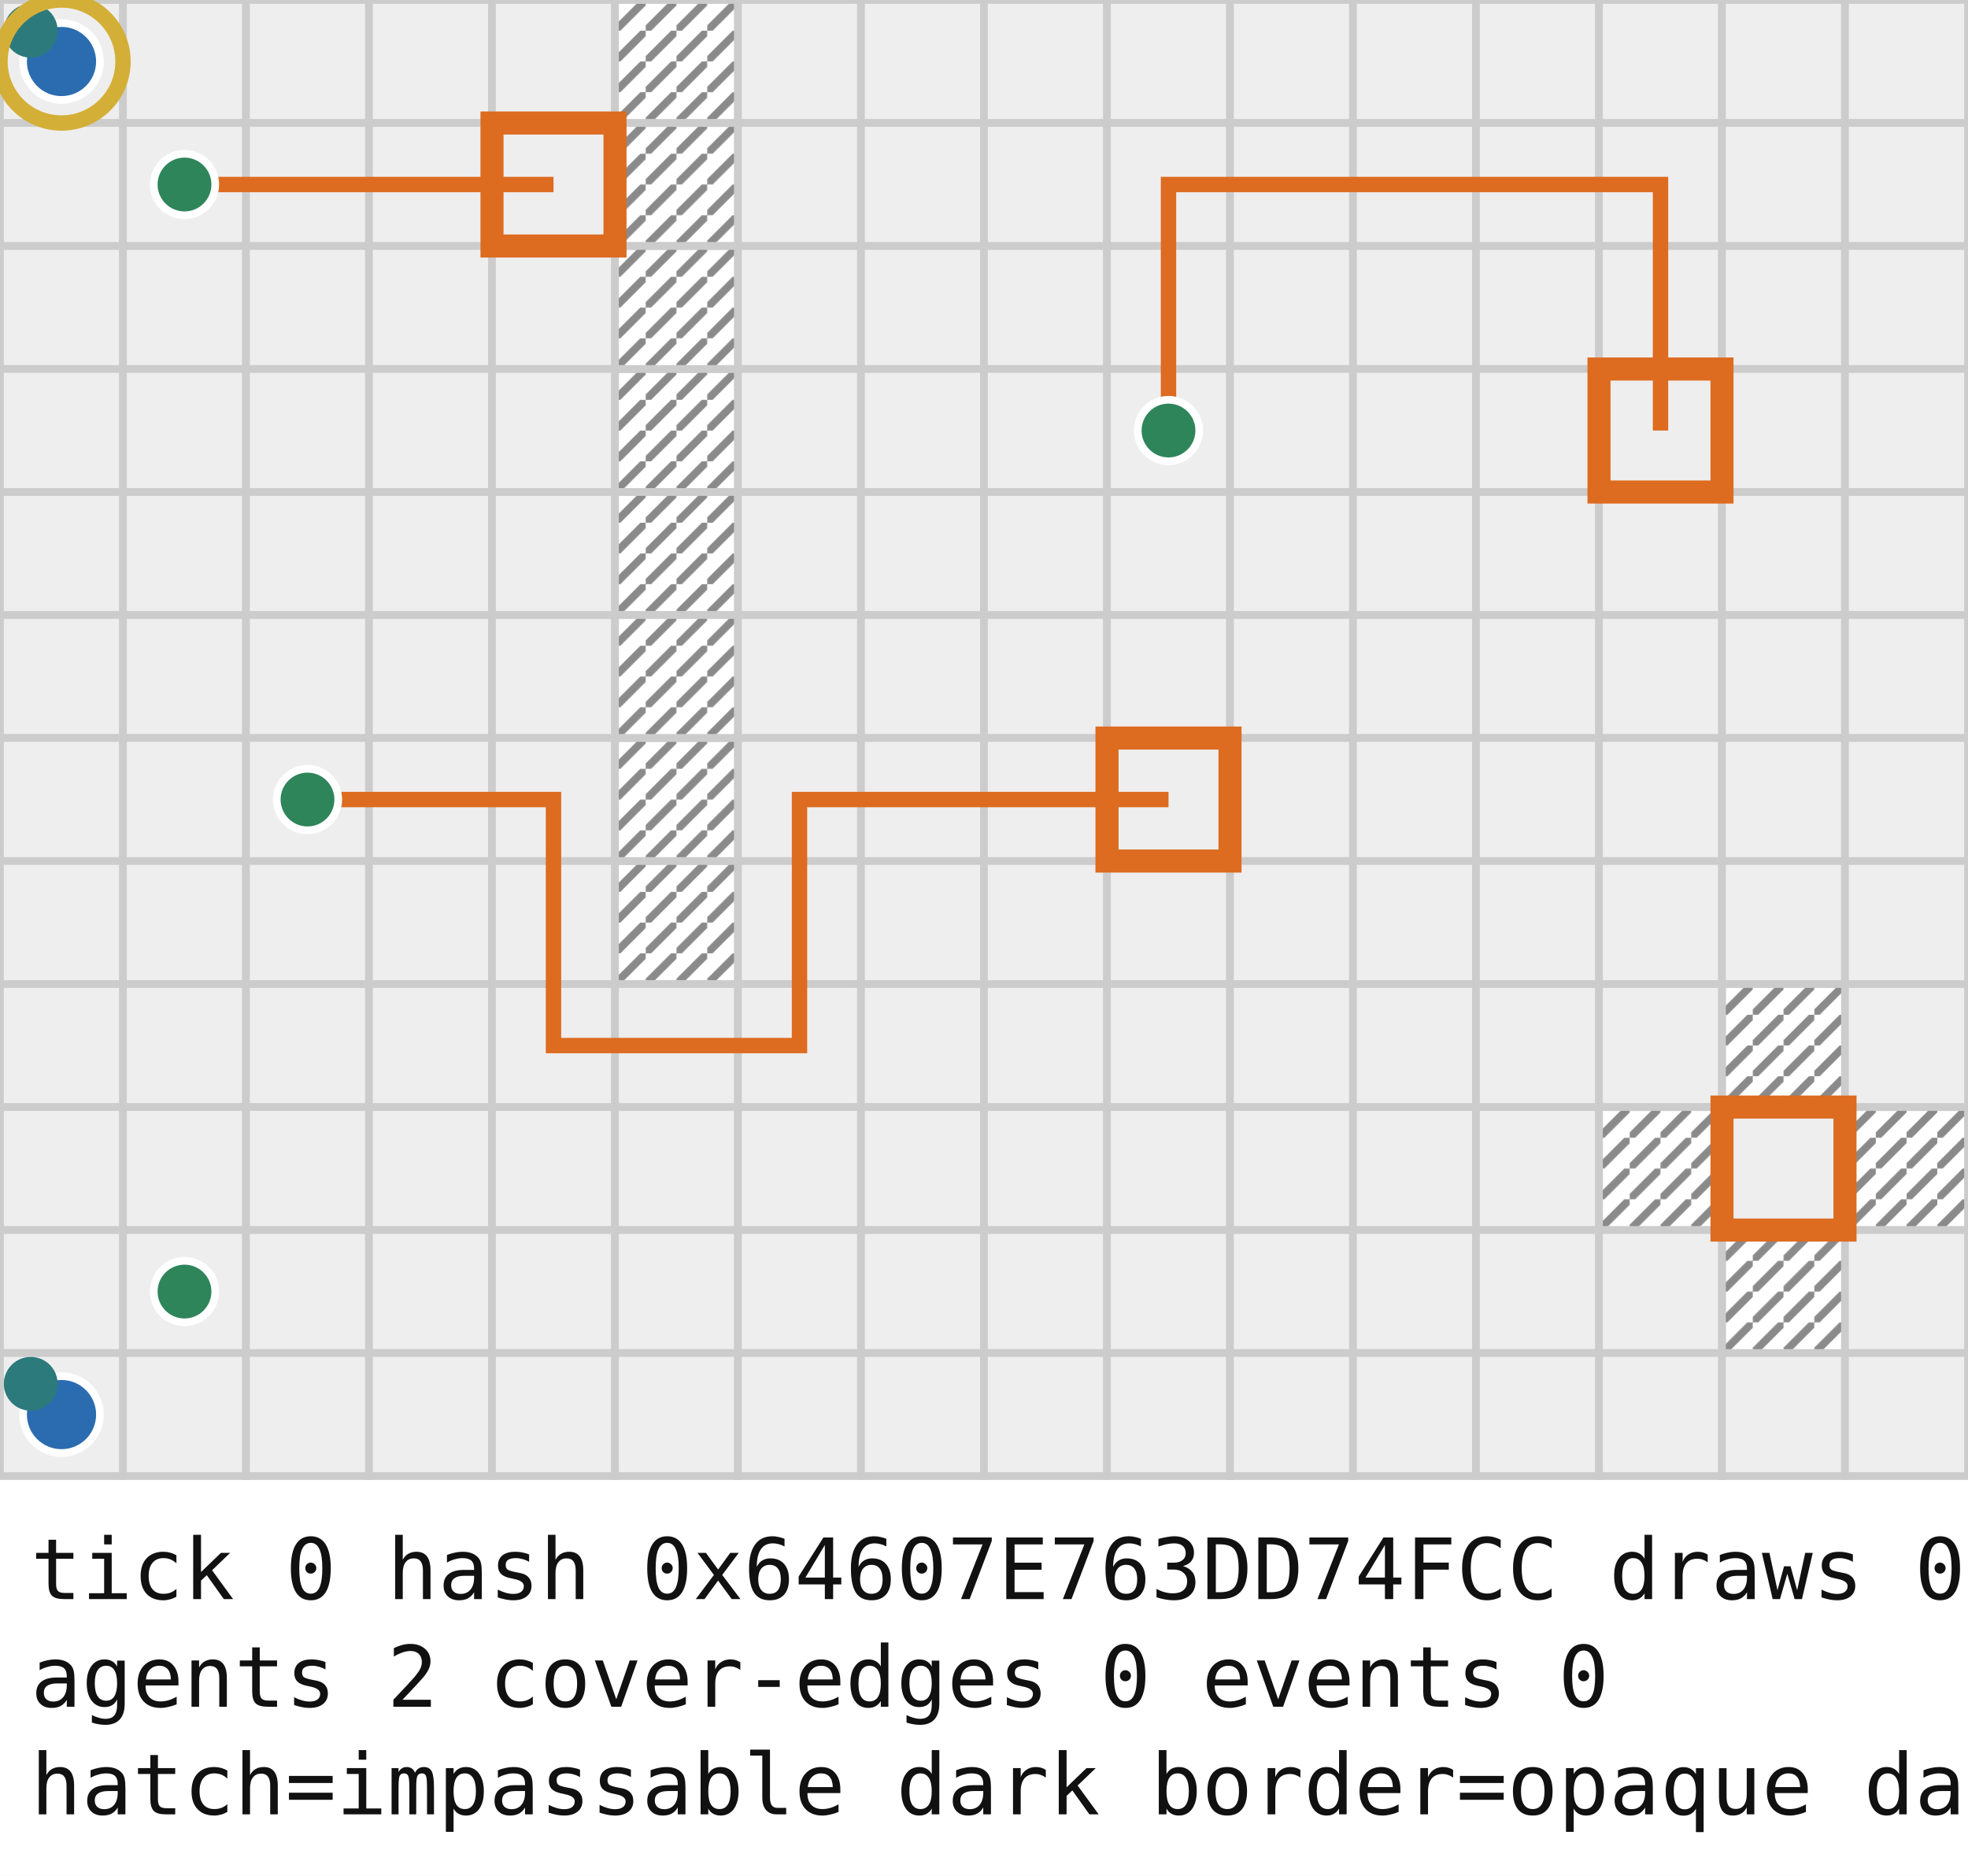
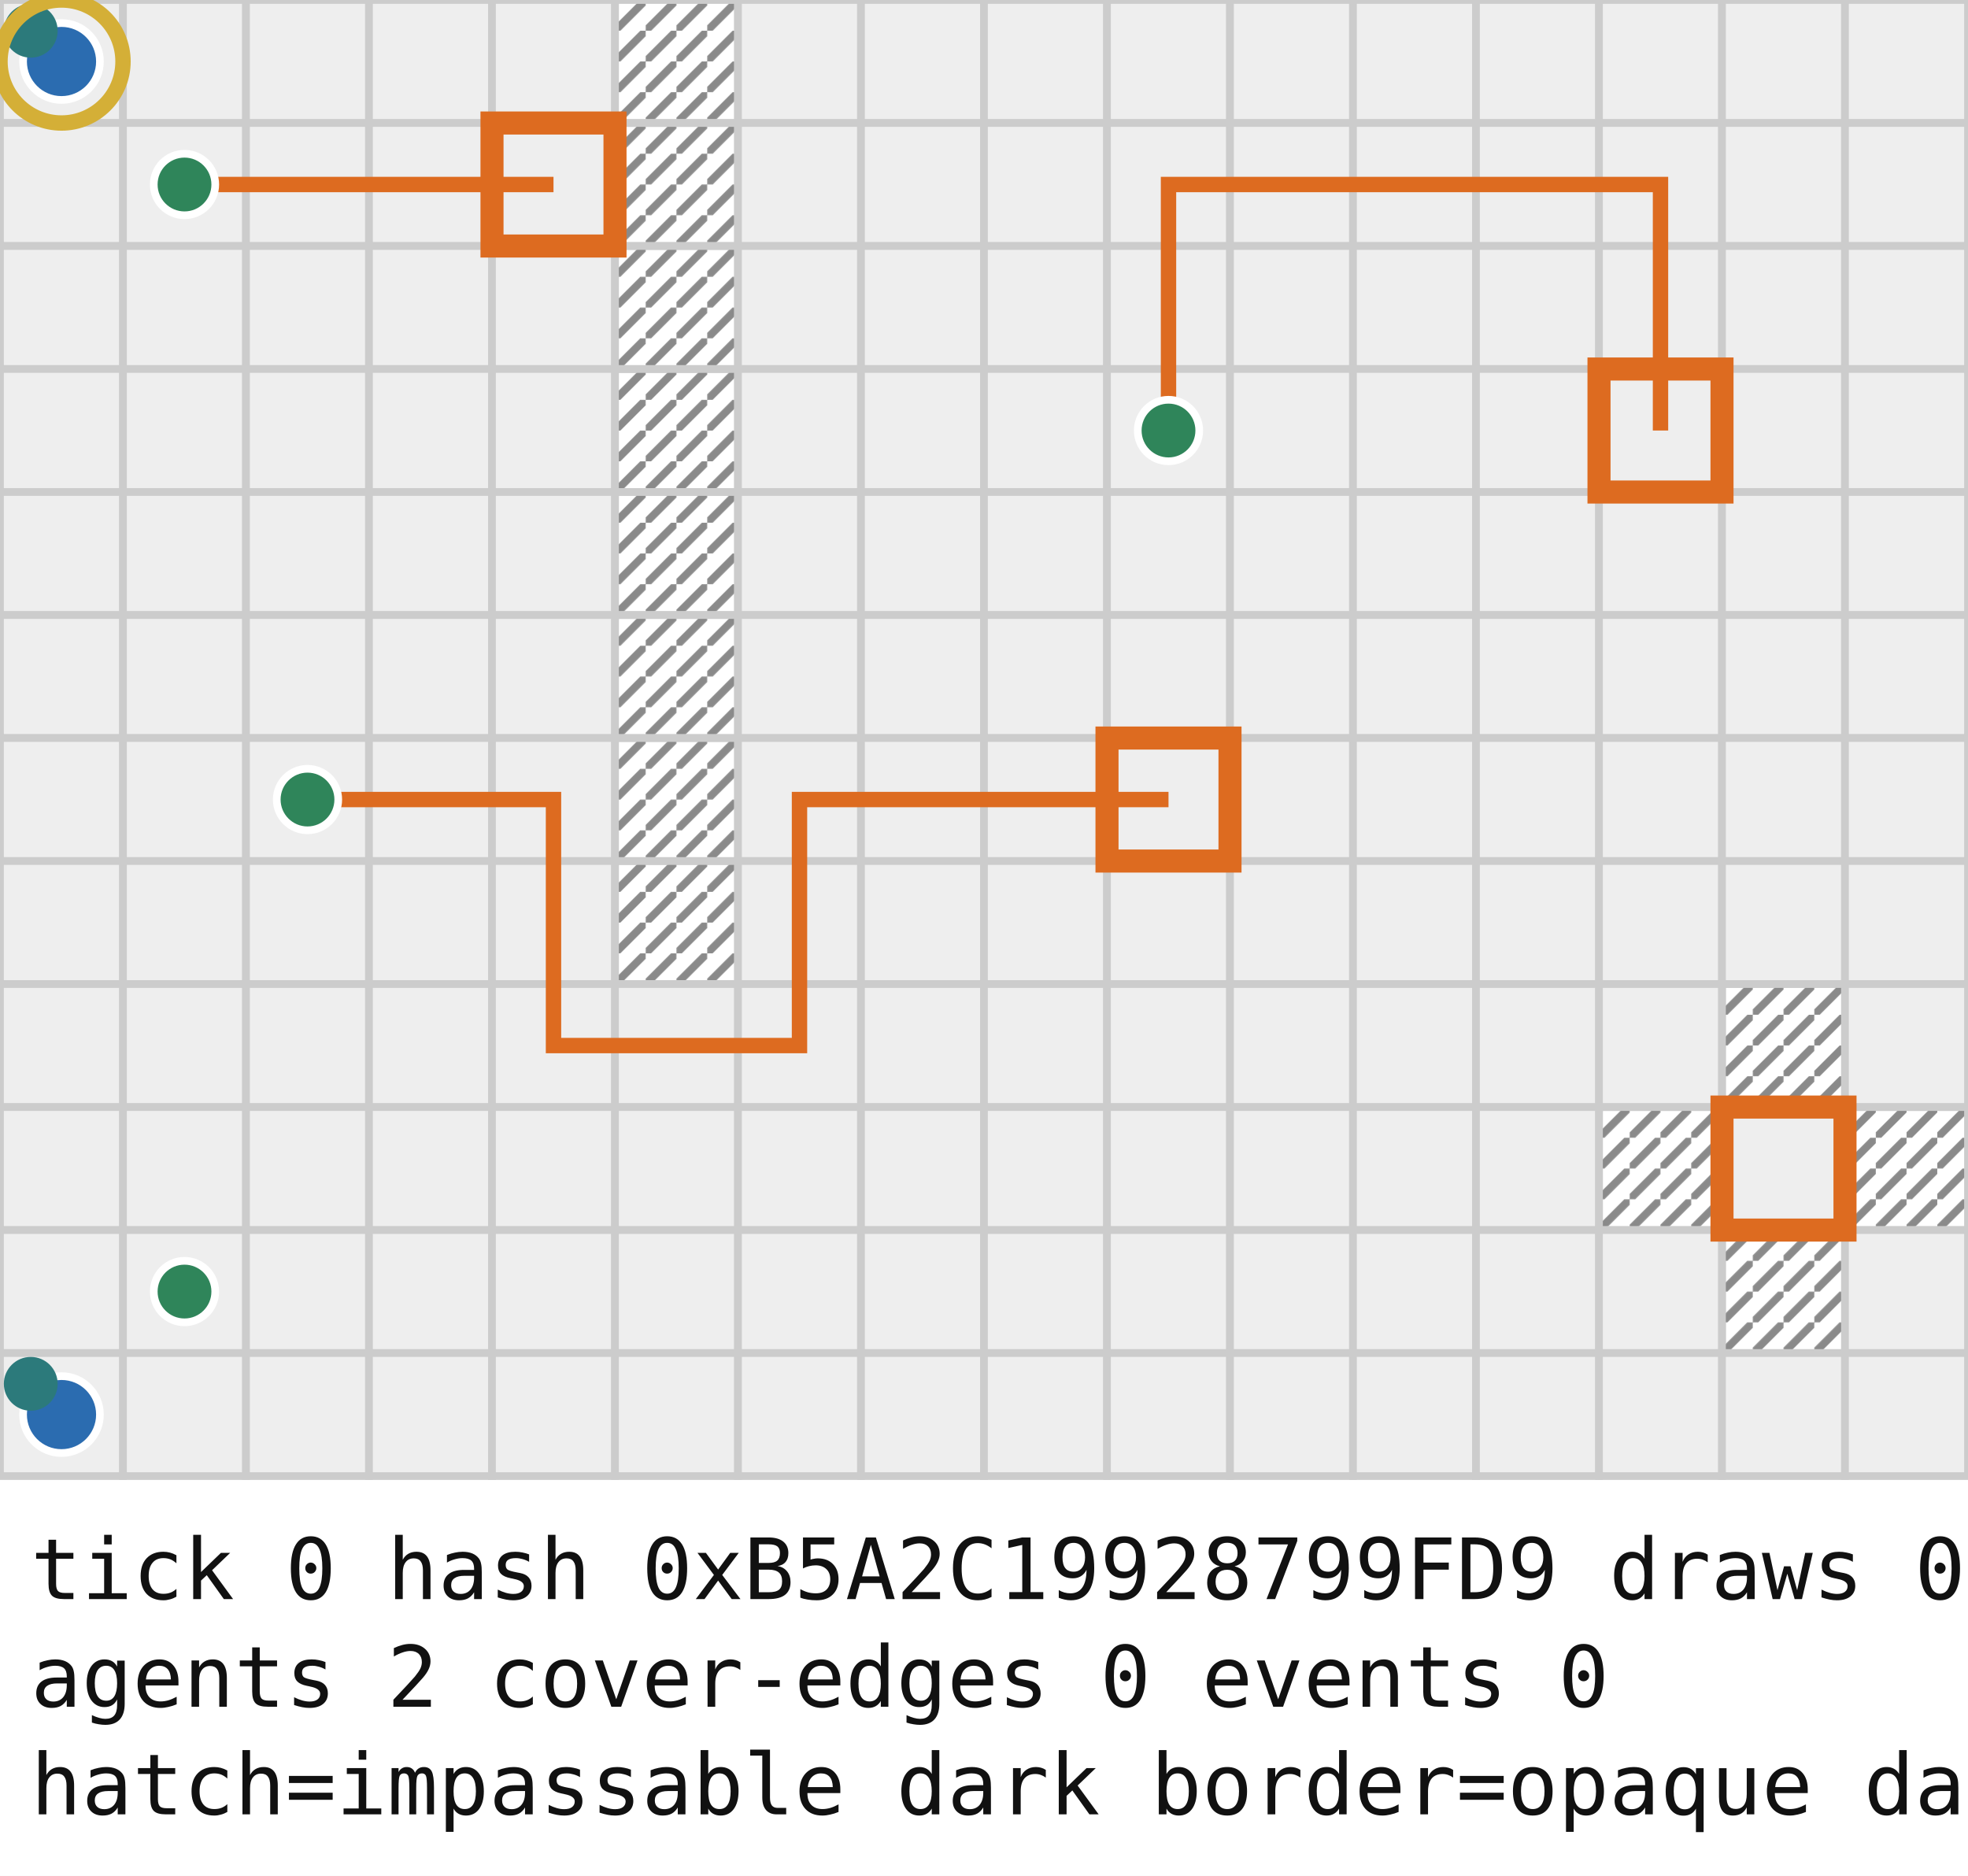
<svg xmlns="http://www.w3.org/2000/svg" width="256" height="244" viewBox="0 0 256 244">
  <defs>
    <pattern id="cw-hatch" width="4" height="4" patternUnits="userSpaceOnUse">
      <path d="M0,4 L4,0" stroke="#8a8a8a" stroke-width="1" />
    </pattern>
  </defs>
  <rect x="0" y="0" width="256" height="244" fill="#ffffff" />
  <rect x="0" y="0" width="16" height="16" fill="rgb(238,238,238)" stroke="#cccccc" stroke-width="1" />
  <rect x="16" y="0" width="16" height="16" fill="rgb(238,238,238)" stroke="#cccccc" stroke-width="1" />
  <rect x="32" y="0" width="16" height="16" fill="rgb(238,238,238)" stroke="#cccccc" stroke-width="1" />
  <rect x="48" y="0" width="16" height="16" fill="rgb(238,238,238)" stroke="#cccccc" stroke-width="1" />
  <rect x="64" y="0" width="16" height="16" fill="rgb(238,238,238)" stroke="#cccccc" stroke-width="1" />
  <rect x="80" y="0" width="16" height="16" fill="url(#cw-hatch)" stroke="#cccccc" stroke-width="1" />
  <rect x="96" y="0" width="16" height="16" fill="rgb(238,238,238)" stroke="#cccccc" stroke-width="1" />
  <rect x="112" y="0" width="16" height="16" fill="rgb(238,238,238)" stroke="#cccccc" stroke-width="1" />
  <rect x="128" y="0" width="16" height="16" fill="rgb(238,238,238)" stroke="#cccccc" stroke-width="1" />
  <rect x="144" y="0" width="16" height="16" fill="rgb(238,238,238)" stroke="#cccccc" stroke-width="1" />
  <rect x="160" y="0" width="16" height="16" fill="rgb(238,238,238)" stroke="#cccccc" stroke-width="1" />
  <rect x="176" y="0" width="16" height="16" fill="rgb(238,238,238)" stroke="#cccccc" stroke-width="1" />
  <rect x="192" y="0" width="16" height="16" fill="rgb(238,238,238)" stroke="#cccccc" stroke-width="1" />
  <rect x="208" y="0" width="16" height="16" fill="rgb(238,238,238)" stroke="#cccccc" stroke-width="1" />
  <rect x="224" y="0" width="16" height="16" fill="rgb(238,238,238)" stroke="#cccccc" stroke-width="1" />
  <rect x="240" y="0" width="16" height="16" fill="rgb(238,238,238)" stroke="#cccccc" stroke-width="1" />
  <rect x="0" y="16" width="16" height="16" fill="rgb(238,238,238)" stroke="#cccccc" stroke-width="1" />
  <rect x="16" y="16" width="16" height="16" fill="rgb(238,238,238)" stroke="#cccccc" stroke-width="1" />
  <rect x="32" y="16" width="16" height="16" fill="rgb(238,238,238)" stroke="#cccccc" stroke-width="1" />
  <rect x="48" y="16" width="16" height="16" fill="rgb(238,238,238)" stroke="#cccccc" stroke-width="1" />
  <rect x="64" y="16" width="16" height="16" fill="rgb(238,238,238)" stroke="#cccccc" stroke-width="1" />
  <rect x="80" y="16" width="16" height="16" fill="url(#cw-hatch)" stroke="#cccccc" stroke-width="1" />
  <rect x="96" y="16" width="16" height="16" fill="rgb(238,238,238)" stroke="#cccccc" stroke-width="1" />
  <rect x="112" y="16" width="16" height="16" fill="rgb(238,238,238)" stroke="#cccccc" stroke-width="1" />
  <rect x="128" y="16" width="16" height="16" fill="rgb(238,238,238)" stroke="#cccccc" stroke-width="1" />
  <rect x="144" y="16" width="16" height="16" fill="rgb(238,238,238)" stroke="#cccccc" stroke-width="1" />
  <rect x="160" y="16" width="16" height="16" fill="rgb(238,238,238)" stroke="#cccccc" stroke-width="1" />
  <rect x="176" y="16" width="16" height="16" fill="rgb(238,238,238)" stroke="#cccccc" stroke-width="1" />
  <rect x="192" y="16" width="16" height="16" fill="rgb(238,238,238)" stroke="#cccccc" stroke-width="1" />
  <rect x="208" y="16" width="16" height="16" fill="rgb(238,238,238)" stroke="#cccccc" stroke-width="1" />
  <rect x="224" y="16" width="16" height="16" fill="rgb(238,238,238)" stroke="#cccccc" stroke-width="1" />
  <rect x="240" y="16" width="16" height="16" fill="rgb(238,238,238)" stroke="#cccccc" stroke-width="1" />
  <rect x="0" y="32" width="16" height="16" fill="rgb(238,238,238)" stroke="#cccccc" stroke-width="1" />
  <rect x="16" y="32" width="16" height="16" fill="rgb(238,238,238)" stroke="#cccccc" stroke-width="1" />
  <rect x="32" y="32" width="16" height="16" fill="rgb(238,238,238)" stroke="#cccccc" stroke-width="1" />
  <rect x="48" y="32" width="16" height="16" fill="rgb(238,238,238)" stroke="#cccccc" stroke-width="1" />
  <rect x="64" y="32" width="16" height="16" fill="rgb(238,238,238)" stroke="#cccccc" stroke-width="1" />
  <rect x="80" y="32" width="16" height="16" fill="url(#cw-hatch)" stroke="#cccccc" stroke-width="1" />
  <rect x="96" y="32" width="16" height="16" fill="rgb(238,238,238)" stroke="#cccccc" stroke-width="1" />
  <rect x="112" y="32" width="16" height="16" fill="rgb(238,238,238)" stroke="#cccccc" stroke-width="1" />
  <rect x="128" y="32" width="16" height="16" fill="rgb(238,238,238)" stroke="#cccccc" stroke-width="1" />
  <rect x="144" y="32" width="16" height="16" fill="rgb(238,238,238)" stroke="#cccccc" stroke-width="1" />
  <rect x="160" y="32" width="16" height="16" fill="rgb(238,238,238)" stroke="#cccccc" stroke-width="1" />
  <rect x="176" y="32" width="16" height="16" fill="rgb(238,238,238)" stroke="#cccccc" stroke-width="1" />
  <rect x="192" y="32" width="16" height="16" fill="rgb(238,238,238)" stroke="#cccccc" stroke-width="1" />
  <rect x="208" y="32" width="16" height="16" fill="rgb(238,238,238)" stroke="#cccccc" stroke-width="1" />
  <rect x="224" y="32" width="16" height="16" fill="rgb(238,238,238)" stroke="#cccccc" stroke-width="1" />
  <rect x="240" y="32" width="16" height="16" fill="rgb(238,238,238)" stroke="#cccccc" stroke-width="1" />
  <rect x="0" y="48" width="16" height="16" fill="rgb(238,238,238)" stroke="#cccccc" stroke-width="1" />
  <rect x="16" y="48" width="16" height="16" fill="rgb(238,238,238)" stroke="#cccccc" stroke-width="1" />
  <rect x="32" y="48" width="16" height="16" fill="rgb(238,238,238)" stroke="#cccccc" stroke-width="1" />
  <rect x="48" y="48" width="16" height="16" fill="rgb(238,238,238)" stroke="#cccccc" stroke-width="1" />
  <rect x="64" y="48" width="16" height="16" fill="rgb(238,238,238)" stroke="#cccccc" stroke-width="1" />
  <rect x="80" y="48" width="16" height="16" fill="url(#cw-hatch)" stroke="#cccccc" stroke-width="1" />
  <rect x="96" y="48" width="16" height="16" fill="rgb(238,238,238)" stroke="#cccccc" stroke-width="1" />
  <rect x="112" y="48" width="16" height="16" fill="rgb(238,238,238)" stroke="#cccccc" stroke-width="1" />
  <rect x="128" y="48" width="16" height="16" fill="rgb(238,238,238)" stroke="#cccccc" stroke-width="1" />
  <rect x="144" y="48" width="16" height="16" fill="rgb(238,238,238)" stroke="#cccccc" stroke-width="1" />
  <rect x="160" y="48" width="16" height="16" fill="rgb(238,238,238)" stroke="#cccccc" stroke-width="1" />
  <rect x="176" y="48" width="16" height="16" fill="rgb(238,238,238)" stroke="#cccccc" stroke-width="1" />
  <rect x="192" y="48" width="16" height="16" fill="rgb(238,238,238)" stroke="#cccccc" stroke-width="1" />
  <rect x="208" y="48" width="16" height="16" fill="rgb(238,238,238)" stroke="#cccccc" stroke-width="1" />
  <rect x="224" y="48" width="16" height="16" fill="rgb(238,238,238)" stroke="#cccccc" stroke-width="1" />
  <rect x="240" y="48" width="16" height="16" fill="rgb(238,238,238)" stroke="#cccccc" stroke-width="1" />
  <rect x="0" y="64" width="16" height="16" fill="rgb(238,238,238)" stroke="#cccccc" stroke-width="1" />
  <rect x="16" y="64" width="16" height="16" fill="rgb(238,238,238)" stroke="#cccccc" stroke-width="1" />
  <rect x="32" y="64" width="16" height="16" fill="rgb(238,238,238)" stroke="#cccccc" stroke-width="1" />
  <rect x="48" y="64" width="16" height="16" fill="rgb(238,238,238)" stroke="#cccccc" stroke-width="1" />
  <rect x="64" y="64" width="16" height="16" fill="rgb(238,238,238)" stroke="#cccccc" stroke-width="1" />
  <rect x="80" y="64" width="16" height="16" fill="url(#cw-hatch)" stroke="#cccccc" stroke-width="1" />
  <rect x="96" y="64" width="16" height="16" fill="rgb(238,238,238)" stroke="#cccccc" stroke-width="1" />
  <rect x="112" y="64" width="16" height="16" fill="rgb(238,238,238)" stroke="#cccccc" stroke-width="1" />
  <rect x="128" y="64" width="16" height="16" fill="rgb(238,238,238)" stroke="#cccccc" stroke-width="1" />
  <rect x="144" y="64" width="16" height="16" fill="rgb(238,238,238)" stroke="#cccccc" stroke-width="1" />
  <rect x="160" y="64" width="16" height="16" fill="rgb(238,238,238)" stroke="#cccccc" stroke-width="1" />
  <rect x="176" y="64" width="16" height="16" fill="rgb(238,238,238)" stroke="#cccccc" stroke-width="1" />
  <rect x="192" y="64" width="16" height="16" fill="rgb(238,238,238)" stroke="#cccccc" stroke-width="1" />
  <rect x="208" y="64" width="16" height="16" fill="rgb(238,238,238)" stroke="#cccccc" stroke-width="1" />
  <rect x="224" y="64" width="16" height="16" fill="rgb(238,238,238)" stroke="#cccccc" stroke-width="1" />
  <rect x="240" y="64" width="16" height="16" fill="rgb(238,238,238)" stroke="#cccccc" stroke-width="1" />
  <rect x="0" y="80" width="16" height="16" fill="rgb(238,238,238)" stroke="#cccccc" stroke-width="1" />
  <rect x="16" y="80" width="16" height="16" fill="rgb(238,238,238)" stroke="#cccccc" stroke-width="1" />
  <rect x="32" y="80" width="16" height="16" fill="rgb(238,238,238)" stroke="#cccccc" stroke-width="1" />
  <rect x="48" y="80" width="16" height="16" fill="rgb(238,238,238)" stroke="#cccccc" stroke-width="1" />
  <rect x="64" y="80" width="16" height="16" fill="rgb(238,238,238)" stroke="#cccccc" stroke-width="1" />
  <rect x="80" y="80" width="16" height="16" fill="url(#cw-hatch)" stroke="#cccccc" stroke-width="1" />
  <rect x="96" y="80" width="16" height="16" fill="rgb(238,238,238)" stroke="#cccccc" stroke-width="1" />
  <rect x="112" y="80" width="16" height="16" fill="rgb(238,238,238)" stroke="#cccccc" stroke-width="1" />
  <rect x="128" y="80" width="16" height="16" fill="rgb(238,238,238)" stroke="#cccccc" stroke-width="1" />
  <rect x="144" y="80" width="16" height="16" fill="rgb(238,238,238)" stroke="#cccccc" stroke-width="1" />
  <rect x="160" y="80" width="16" height="16" fill="rgb(238,238,238)" stroke="#cccccc" stroke-width="1" />
  <rect x="176" y="80" width="16" height="16" fill="rgb(238,238,238)" stroke="#cccccc" stroke-width="1" />
  <rect x="192" y="80" width="16" height="16" fill="rgb(238,238,238)" stroke="#cccccc" stroke-width="1" />
  <rect x="208" y="80" width="16" height="16" fill="rgb(238,238,238)" stroke="#cccccc" stroke-width="1" />
  <rect x="224" y="80" width="16" height="16" fill="rgb(238,238,238)" stroke="#cccccc" stroke-width="1" />
  <rect x="240" y="80" width="16" height="16" fill="rgb(238,238,238)" stroke="#cccccc" stroke-width="1" />
  <rect x="0" y="96" width="16" height="16" fill="rgb(238,238,238)" stroke="#cccccc" stroke-width="1" />
  <rect x="16" y="96" width="16" height="16" fill="rgb(238,238,238)" stroke="#cccccc" stroke-width="1" />
  <rect x="32" y="96" width="16" height="16" fill="rgb(238,238,238)" stroke="#cccccc" stroke-width="1" />
  <rect x="48" y="96" width="16" height="16" fill="rgb(238,238,238)" stroke="#cccccc" stroke-width="1" />
  <rect x="64" y="96" width="16" height="16" fill="rgb(238,238,238)" stroke="#cccccc" stroke-width="1" />
  <rect x="80" y="96" width="16" height="16" fill="url(#cw-hatch)" stroke="#cccccc" stroke-width="1" />
  <rect x="96" y="96" width="16" height="16" fill="rgb(238,238,238)" stroke="#cccccc" stroke-width="1" />
  <rect x="112" y="96" width="16" height="16" fill="rgb(238,238,238)" stroke="#cccccc" stroke-width="1" />
  <rect x="128" y="96" width="16" height="16" fill="rgb(238,238,238)" stroke="#cccccc" stroke-width="1" />
  <rect x="144" y="96" width="16" height="16" fill="rgb(238,238,238)" stroke="#cccccc" stroke-width="1" />
  <rect x="160" y="96" width="16" height="16" fill="rgb(238,238,238)" stroke="#cccccc" stroke-width="1" />
  <rect x="176" y="96" width="16" height="16" fill="rgb(238,238,238)" stroke="#cccccc" stroke-width="1" />
  <rect x="192" y="96" width="16" height="16" fill="rgb(238,238,238)" stroke="#cccccc" stroke-width="1" />
  <rect x="208" y="96" width="16" height="16" fill="rgb(238,238,238)" stroke="#cccccc" stroke-width="1" />
  <rect x="224" y="96" width="16" height="16" fill="rgb(238,238,238)" stroke="#cccccc" stroke-width="1" />
  <rect x="240" y="96" width="16" height="16" fill="rgb(238,238,238)" stroke="#cccccc" stroke-width="1" />
  <rect x="0" y="112" width="16" height="16" fill="rgb(238,238,238)" stroke="#cccccc" stroke-width="1" />
  <rect x="16" y="112" width="16" height="16" fill="rgb(238,238,238)" stroke="#cccccc" stroke-width="1" />
  <rect x="32" y="112" width="16" height="16" fill="rgb(238,238,238)" stroke="#cccccc" stroke-width="1" />
  <rect x="48" y="112" width="16" height="16" fill="rgb(238,238,238)" stroke="#cccccc" stroke-width="1" />
  <rect x="64" y="112" width="16" height="16" fill="rgb(238,238,238)" stroke="#cccccc" stroke-width="1" />
  <rect x="80" y="112" width="16" height="16" fill="url(#cw-hatch)" stroke="#cccccc" stroke-width="1" />
  <rect x="96" y="112" width="16" height="16" fill="rgb(238,238,238)" stroke="#cccccc" stroke-width="1" />
  <rect x="112" y="112" width="16" height="16" fill="rgb(238,238,238)" stroke="#cccccc" stroke-width="1" />
  <rect x="128" y="112" width="16" height="16" fill="rgb(238,238,238)" stroke="#cccccc" stroke-width="1" />
  <rect x="144" y="112" width="16" height="16" fill="rgb(238,238,238)" stroke="#cccccc" stroke-width="1" />
  <rect x="160" y="112" width="16" height="16" fill="rgb(238,238,238)" stroke="#cccccc" stroke-width="1" />
  <rect x="176" y="112" width="16" height="16" fill="rgb(238,238,238)" stroke="#cccccc" stroke-width="1" />
  <rect x="192" y="112" width="16" height="16" fill="rgb(238,238,238)" stroke="#cccccc" stroke-width="1" />
  <rect x="208" y="112" width="16" height="16" fill="rgb(238,238,238)" stroke="#cccccc" stroke-width="1" />
  <rect x="224" y="112" width="16" height="16" fill="rgb(238,238,238)" stroke="#cccccc" stroke-width="1" />
  <rect x="240" y="112" width="16" height="16" fill="rgb(238,238,238)" stroke="#cccccc" stroke-width="1" />
  <rect x="0" y="128" width="16" height="16" fill="rgb(238,238,238)" stroke="#cccccc" stroke-width="1" />
  <rect x="16" y="128" width="16" height="16" fill="rgb(238,238,238)" stroke="#cccccc" stroke-width="1" />
  <rect x="32" y="128" width="16" height="16" fill="rgb(238,238,238)" stroke="#cccccc" stroke-width="1" />
  <rect x="48" y="128" width="16" height="16" fill="rgb(238,238,238)" stroke="#cccccc" stroke-width="1" />
  <rect x="64" y="128" width="16" height="16" fill="rgb(238,238,238)" stroke="#cccccc" stroke-width="1" />
  <rect x="80" y="128" width="16" height="16" fill="rgb(238,238,238)" stroke="#cccccc" stroke-width="1" />
  <rect x="96" y="128" width="16" height="16" fill="rgb(238,238,238)" stroke="#cccccc" stroke-width="1" />
  <rect x="112" y="128" width="16" height="16" fill="rgb(238,238,238)" stroke="#cccccc" stroke-width="1" />
  <rect x="128" y="128" width="16" height="16" fill="rgb(238,238,238)" stroke="#cccccc" stroke-width="1" />
  <rect x="144" y="128" width="16" height="16" fill="rgb(238,238,238)" stroke="#cccccc" stroke-width="1" />
  <rect x="160" y="128" width="16" height="16" fill="rgb(238,238,238)" stroke="#cccccc" stroke-width="1" />
  <rect x="176" y="128" width="16" height="16" fill="rgb(238,238,238)" stroke="#cccccc" stroke-width="1" />
  <rect x="192" y="128" width="16" height="16" fill="rgb(238,238,238)" stroke="#cccccc" stroke-width="1" />
  <rect x="208" y="128" width="16" height="16" fill="rgb(238,238,238)" stroke="#cccccc" stroke-width="1" />
  <rect x="224" y="128" width="16" height="16" fill="url(#cw-hatch)" stroke="#cccccc" stroke-width="1" />
  <rect x="240" y="128" width="16" height="16" fill="rgb(238,238,238)" stroke="#cccccc" stroke-width="1" />
  <rect x="0" y="144" width="16" height="16" fill="rgb(238,238,238)" stroke="#cccccc" stroke-width="1" />
  <rect x="16" y="144" width="16" height="16" fill="rgb(238,238,238)" stroke="#cccccc" stroke-width="1" />
  <rect x="32" y="144" width="16" height="16" fill="rgb(238,238,238)" stroke="#cccccc" stroke-width="1" />
  <rect x="48" y="144" width="16" height="16" fill="rgb(238,238,238)" stroke="#cccccc" stroke-width="1" />
  <rect x="64" y="144" width="16" height="16" fill="rgb(238,238,238)" stroke="#cccccc" stroke-width="1" />
  <rect x="80" y="144" width="16" height="16" fill="rgb(238,238,238)" stroke="#cccccc" stroke-width="1" />
  <rect x="96" y="144" width="16" height="16" fill="rgb(238,238,238)" stroke="#cccccc" stroke-width="1" />
  <rect x="112" y="144" width="16" height="16" fill="rgb(238,238,238)" stroke="#cccccc" stroke-width="1" />
  <rect x="128" y="144" width="16" height="16" fill="rgb(238,238,238)" stroke="#cccccc" stroke-width="1" />
  <rect x="144" y="144" width="16" height="16" fill="rgb(238,238,238)" stroke="#cccccc" stroke-width="1" />
  <rect x="160" y="144" width="16" height="16" fill="rgb(238,238,238)" stroke="#cccccc" stroke-width="1" />
  <rect x="176" y="144" width="16" height="16" fill="rgb(238,238,238)" stroke="#cccccc" stroke-width="1" />
  <rect x="192" y="144" width="16" height="16" fill="rgb(238,238,238)" stroke="#cccccc" stroke-width="1" />
  <rect x="208" y="144" width="16" height="16" fill="url(#cw-hatch)" stroke="#cccccc" stroke-width="1" />
  <rect x="224" y="144" width="16" height="16" fill="rgb(238,238,238)" stroke="#cccccc" stroke-width="1" />
  <rect x="240" y="144" width="16" height="16" fill="url(#cw-hatch)" stroke="#cccccc" stroke-width="1" />
  <rect x="0" y="160" width="16" height="16" fill="rgb(238,238,238)" stroke="#cccccc" stroke-width="1" />
  <rect x="16" y="160" width="16" height="16" fill="rgb(238,238,238)" stroke="#cccccc" stroke-width="1" />
  <rect x="32" y="160" width="16" height="16" fill="rgb(238,238,238)" stroke="#cccccc" stroke-width="1" />
  <rect x="48" y="160" width="16" height="16" fill="rgb(238,238,238)" stroke="#cccccc" stroke-width="1" />
  <rect x="64" y="160" width="16" height="16" fill="rgb(238,238,238)" stroke="#cccccc" stroke-width="1" />
  <rect x="80" y="160" width="16" height="16" fill="rgb(238,238,238)" stroke="#cccccc" stroke-width="1" />
  <rect x="96" y="160" width="16" height="16" fill="rgb(238,238,238)" stroke="#cccccc" stroke-width="1" />
  <rect x="112" y="160" width="16" height="16" fill="rgb(238,238,238)" stroke="#cccccc" stroke-width="1" />
  <rect x="128" y="160" width="16" height="16" fill="rgb(238,238,238)" stroke="#cccccc" stroke-width="1" />
  <rect x="144" y="160" width="16" height="16" fill="rgb(238,238,238)" stroke="#cccccc" stroke-width="1" />
  <rect x="160" y="160" width="16" height="16" fill="rgb(238,238,238)" stroke="#cccccc" stroke-width="1" />
  <rect x="176" y="160" width="16" height="16" fill="rgb(238,238,238)" stroke="#cccccc" stroke-width="1" />
  <rect x="192" y="160" width="16" height="16" fill="rgb(238,238,238)" stroke="#cccccc" stroke-width="1" />
  <rect x="208" y="160" width="16" height="16" fill="rgb(238,238,238)" stroke="#cccccc" stroke-width="1" />
  <rect x="224" y="160" width="16" height="16" fill="url(#cw-hatch)" stroke="#cccccc" stroke-width="1" />
  <rect x="240" y="160" width="16" height="16" fill="rgb(238,238,238)" stroke="#cccccc" stroke-width="1" />
  <rect x="0" y="176" width="16" height="16" fill="rgb(238,238,238)" stroke="#cccccc" stroke-width="1" />
  <rect x="16" y="176" width="16" height="16" fill="rgb(238,238,238)" stroke="#cccccc" stroke-width="1" />
  <rect x="32" y="176" width="16" height="16" fill="rgb(238,238,238)" stroke="#cccccc" stroke-width="1" />
  <rect x="48" y="176" width="16" height="16" fill="rgb(238,238,238)" stroke="#cccccc" stroke-width="1" />
  <rect x="64" y="176" width="16" height="16" fill="rgb(238,238,238)" stroke="#cccccc" stroke-width="1" />
  <rect x="80" y="176" width="16" height="16" fill="rgb(238,238,238)" stroke="#cccccc" stroke-width="1" />
  <rect x="96" y="176" width="16" height="16" fill="rgb(238,238,238)" stroke="#cccccc" stroke-width="1" />
  <rect x="112" y="176" width="16" height="16" fill="rgb(238,238,238)" stroke="#cccccc" stroke-width="1" />
  <rect x="128" y="176" width="16" height="16" fill="rgb(238,238,238)" stroke="#cccccc" stroke-width="1" />
  <rect x="144" y="176" width="16" height="16" fill="rgb(238,238,238)" stroke="#cccccc" stroke-width="1" />
  <rect x="160" y="176" width="16" height="16" fill="rgb(238,238,238)" stroke="#cccccc" stroke-width="1" />
  <rect x="176" y="176" width="16" height="16" fill="rgb(238,238,238)" stroke="#cccccc" stroke-width="1" />
  <rect x="192" y="176" width="16" height="16" fill="rgb(238,238,238)" stroke="#cccccc" stroke-width="1" />
  <rect x="208" y="176" width="16" height="16" fill="rgb(238,238,238)" stroke="#cccccc" stroke-width="1" />
  <rect x="224" y="176" width="16" height="16" fill="rgb(238,238,238)" stroke="#cccccc" stroke-width="1" />
  <rect x="240" y="176" width="16" height="16" fill="rgb(238,238,238)" stroke="#cccccc" stroke-width="1" />
  <circle cx="8" cy="8" r="5" fill="#2b6cb0" stroke="#ffffff" stroke-width="1" />
  <circle cx="8" cy="184" r="5" fill="#2b6cb0" stroke="#ffffff" stroke-width="1" />
  <circle cx="4" cy="4" r="3" fill="#2c7a7b" stroke="#2c7a7b" stroke-width="1" />
  <circle cx="4" cy="180" r="3" fill="#2c7a7b" stroke="#2c7a7b" stroke-width="1" />
  <circle cx="8" cy="8" r="8" fill="none" stroke="#d4af37" stroke-width="2" />
  <polyline points="24,24 40,24 56,24 72,24" fill="none" stroke="#dd6b20" stroke-width="2" />
  <circle cx="24" cy="24" r="4" fill="#2f855a" stroke="#ffffff" stroke-width="1" />
  <rect x="64" y="16" width="16" height="16" fill="none" stroke="#dd6b20" stroke-width="3" />
  <polyline points="40,104 56,104 72,104 72,120 72,136 88,136 104,136 104,120 104,104 120,104 136,104 152,104" fill="none" stroke="#dd6b20" stroke-width="2" />
  <circle cx="40" cy="104" r="4" fill="#2f855a" stroke="#ffffff" stroke-width="1" />
  <rect x="144" y="96" width="16" height="16" fill="none" stroke="#dd6b20" stroke-width="3" />
  <polyline points="152,56 152,40 152,24 168,24 184,24 200,24 216,24 216,40 216,56" fill="none" stroke="#dd6b20" stroke-width="2" />
  <circle cx="152" cy="56" r="4" fill="#2f855a" stroke="#ffffff" stroke-width="1" />
  <rect x="208" y="48" width="16" height="16" fill="none" stroke="#dd6b20" stroke-width="3" />
  <circle cx="24" cy="168" r="4" fill="#2f855a" stroke="#ffffff" stroke-width="1" />
  <rect x="224" y="144" width="16" height="16" fill="none" stroke="#dd6b20" stroke-width="3" />
-   <text x="4" y="208" font-family="monospace" font-size="11" fill="#111111">tick 0  hash 0x64607E763DD74FCC  draws 0</text>
+   <text x="4" y="208" font-family="monospace" font-size="11" fill="#111111">tick 0  hash 0xB5A2C19928799FD9  draws 0</text>
  <text x="4" y="222" font-family="monospace" font-size="11" fill="#111111">agents 2  cover-edges 0  events 0</text>
  <text x="4" y="236" font-family="monospace" font-size="11" fill="#111111">hatch=impassable  dark border=opaque  darker fill=higher elevation  triangle=cover  circle=agent</text>
</svg>
